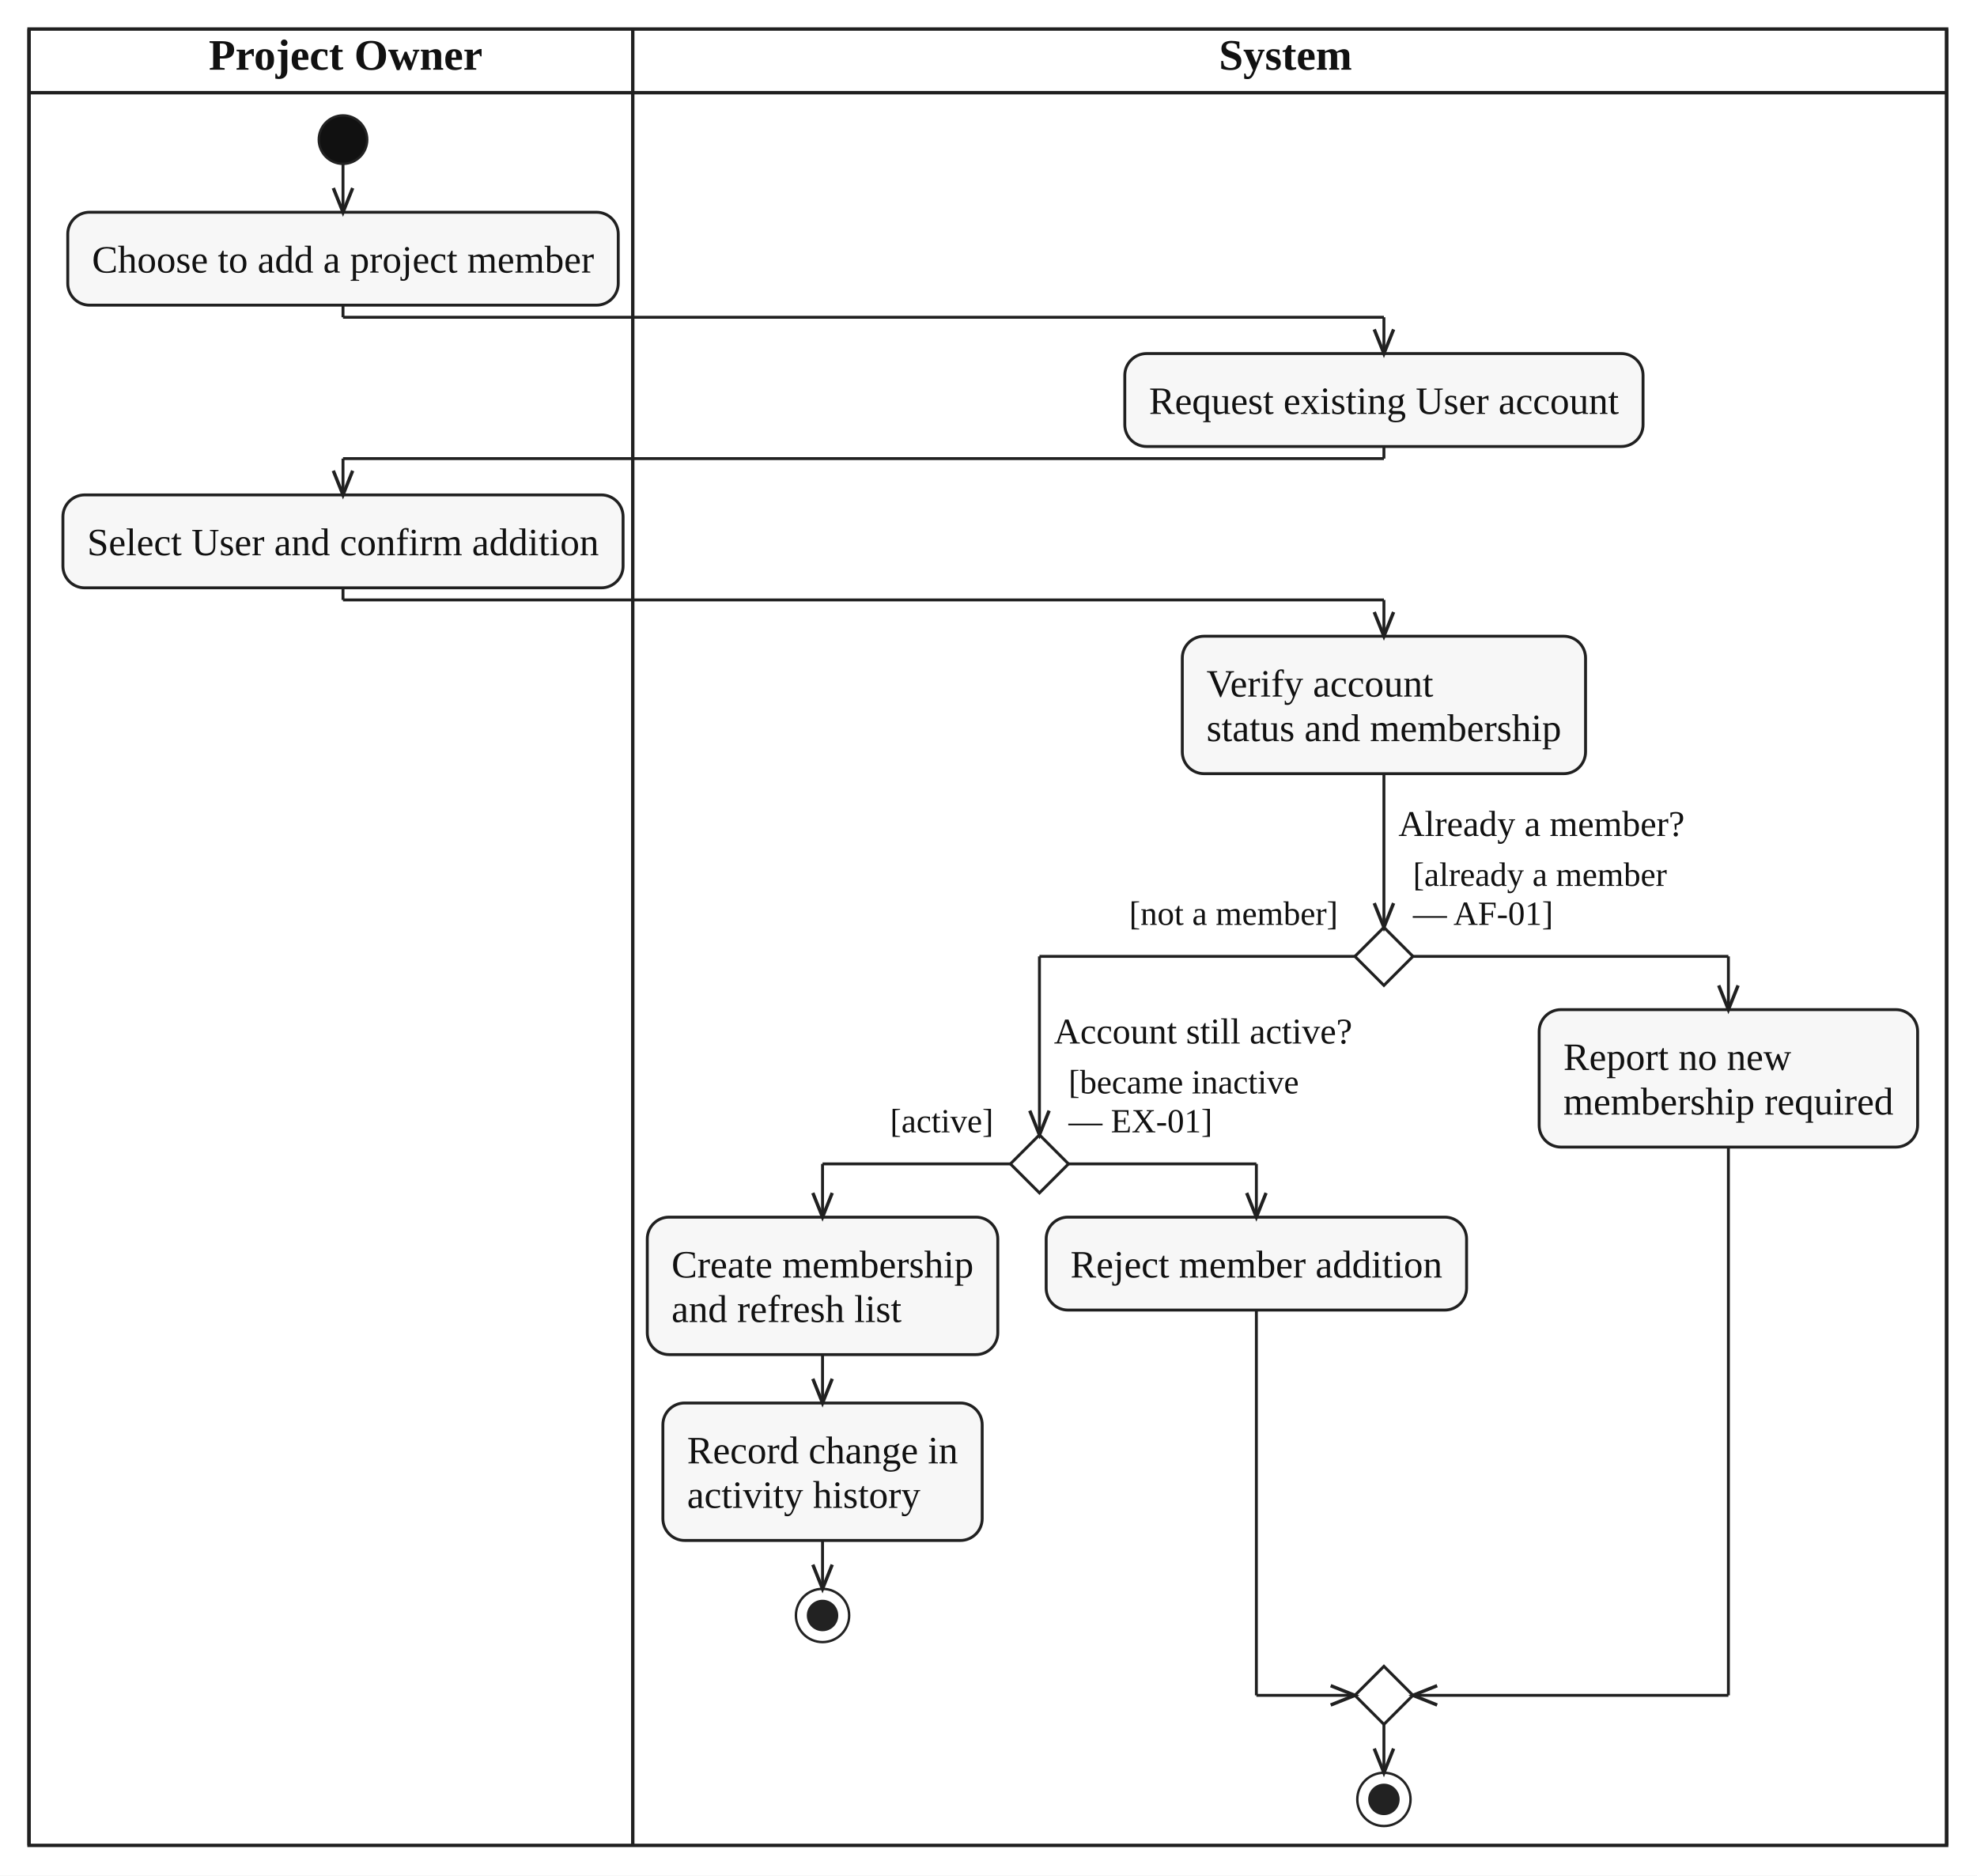
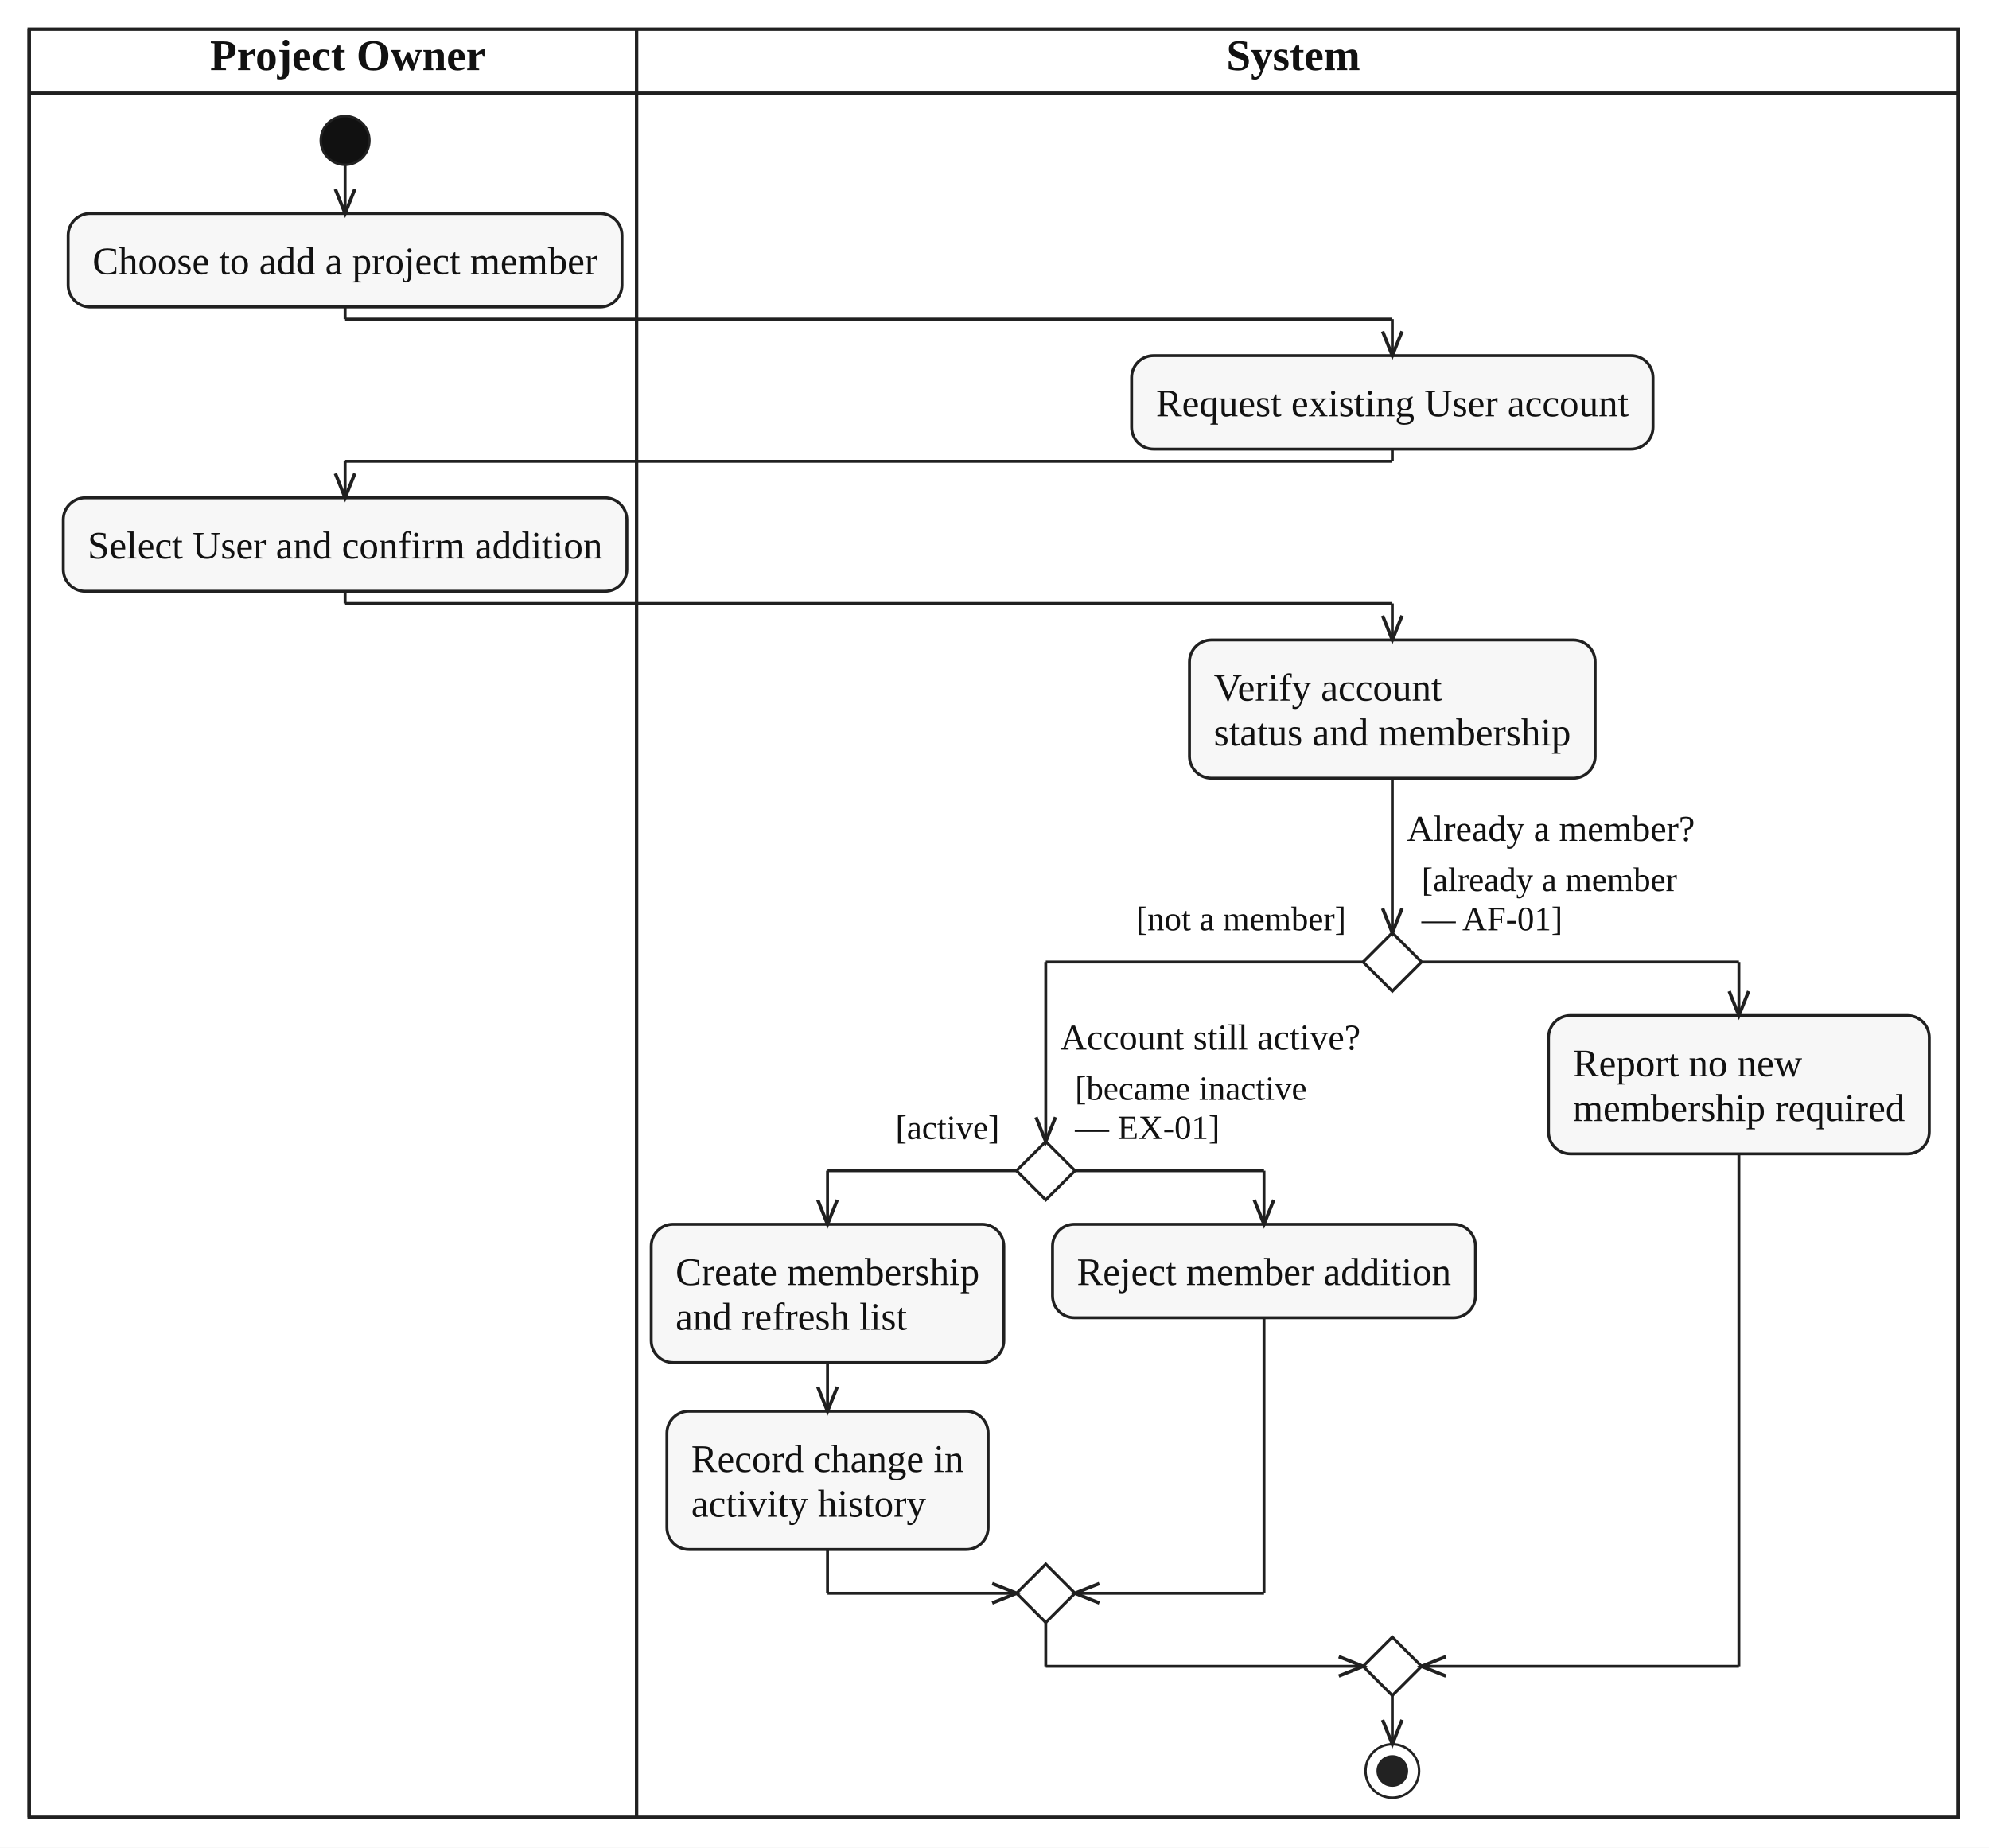
- <svg xmlns="http://www.w3.org/2000/svg" contentStyleType="text/css" height="775px" preserveAspectRatio="none" style="width:817px;height:775px;background:#FFFFFF;" version="1.1" viewBox="-5 0.394 817 775" width="817px" zoomAndPan="magnify" data-pres-formatted="1">
-   <rect id="pres-background" x="-5" y="0.394" width="817" height="775" fill="#FFFFFF" stroke="none" />
+ <svg xmlns="http://www.w3.org/2000/svg" contentStyleType="text/css" height="759px" preserveAspectRatio="none" style="width:817px;height:759px;background:#FFFFFF;" version="1.1" viewBox="-5 0.394 817 759" width="817px" zoomAndPan="magnify" data-pres-formatted="1">
+   <rect id="pres-background" x="-5" y="0.394" width="817" height="759" fill="#FFFFFF" stroke="none" />
  <defs />
  <g>
    <rect fill="#FFFFFF" height="30.698" style="stroke:#FFFFFF;stroke-width:1.0;" width="777.711" x="15" y="12.394" />
    <ellipse cx="136.746" cy="58.092" fill="#111111" rx="10" ry="10" style="stroke:#222222;stroke-width:1.0;" />
    <rect fill="#F7F7F7" height="38.398" rx="9" ry="9" style="stroke:#202020;stroke-width:1.2;" width="227.492" x="23" y="88.092" />
    <text fill="#111111" font-family="Times New Roman" font-size="16" lengthAdjust="spacing" textLength="207.492" x="33" y="113.029">Choose to add a project member</text>
    <rect fill="#F7F7F7" height="38.398" rx="9" ry="9" style="stroke:#202020;stroke-width:1.2;" width="231.492" x="21" y="204.889" />
    <text fill="#111111" font-family="Times New Roman" font-size="16" lengthAdjust="spacing" textLength="211.492" x="31" y="229.826">Select User and confirm addition</text>
-     <line style="stroke:#202020;stroke-width:1.4;" x1="7" x2="7" y1="12.394" y2="762.914" />
+     <line style="stroke:#202020;stroke-width:1.4;" x1="7" x2="7" y1="12.394" y2="746.914" />
    <rect fill="#F7F7F7" height="38.398" rx="9" ry="9" style="stroke:#202020;stroke-width:1.2;" width="214.172" x="459.823" y="146.49" />
    <text fill="#111111" font-family="Times New Roman" font-size="16" lengthAdjust="spacing" textLength="194.172" x="469.823" y="171.428">Request existing User account</text>
    <rect fill="#F7F7F7" height="56.797" rx="9" ry="9" style="stroke:#202020;stroke-width:1.2;" width="166.641" x="483.589" y="263.287" />
    <text fill="#111111" font-family="Times New Roman" font-size="16" lengthAdjust="spacing" textLength="95.508" x="493.589" y="288.225">Verify account</text>
    <text fill="#111111" font-family="Times New Roman" font-size="16" lengthAdjust="spacing" textLength="146.641" x="493.589" y="306.623">status and membership</text>
    <polygon fill="#FFFFFF" points="566.909,383.574,578.909,395.574,566.909,407.574,554.909,395.574,566.909,383.574" style="stroke:#202020;stroke-width:1.2;" />
    <text fill="#111111" font-family="Times New Roman" font-size="15" lengthAdjust="spacing" textLength="118.272" x="572.909" y="345.832">Already a member?</text>
    <text fill="#111111" font-family="Times New Roman" font-size="15" lengthAdjust="spacing" textLength="3.75" x="572.909" y="363.081"> </text>
    <text fill="#111111" font-family="Times New Roman" font-size="15" lengthAdjust="spacing" textLength="3.75" x="572.909" y="380.33"> </text>
    <text fill="#111111" font-family="Times New Roman" font-size="14" lengthAdjust="spacing" textLength="93.297" x="461.612" y="382.546">[not a member]  </text>
    <text fill="#111111" font-family="Times New Roman" font-size="6" lengthAdjust="spacing" textLength="1.5" x="461.612" y="391.176"> </text>
    <text fill="#111111" font-family="Times New Roman" font-size="14" lengthAdjust="spacing" textLength="111.939" x="578.909" y="366.447">  [already a member</text>
    <text fill="#111111" font-family="Times New Roman" font-size="14" lengthAdjust="spacing" textLength="65.721" x="578.909" y="382.546">  — AF-01]</text>
    <text fill="#111111" font-family="Times New Roman" font-size="6" lengthAdjust="spacing" textLength="1.5" x="578.909" y="391.176"> </text>
    <polygon fill="#FFFFFF" points="424.557,469.32,436.557,481.32,424.557,493.32,412.557,481.32,424.557,469.32" style="stroke:#202020;stroke-width:1.2;" />
    <text fill="#111111" font-family="Times New Roman" font-size="15" lengthAdjust="spacing" textLength="123.289" x="430.557" y="431.578">Account still active?</text>
    <text fill="#111111" font-family="Times New Roman" font-size="15" lengthAdjust="spacing" textLength="3.75" x="430.557" y="448.827"> </text>
    <text fill="#111111" font-family="Times New Roman" font-size="15" lengthAdjust="spacing" textLength="3.75" x="430.557" y="466.075"> </text>
    <text fill="#111111" font-family="Times New Roman" font-size="14" lengthAdjust="spacing" textLength="49.745" x="362.812" y="468.291">[active]  </text>
    <text fill="#111111" font-family="Times New Roman" font-size="6" lengthAdjust="spacing" textLength="1.5" x="362.812" y="476.921"> </text>
    <text fill="#111111" font-family="Times New Roman" font-size="14" lengthAdjust="spacing" textLength="102.218" x="436.557" y="452.193">  [became inactive</text>
    <text fill="#111111" font-family="Times New Roman" font-size="14" lengthAdjust="spacing" textLength="66.486" x="436.557" y="468.291">  — EX-01]</text>
    <text fill="#111111" font-family="Times New Roman" font-size="6" lengthAdjust="spacing" textLength="1.5" x="436.557" y="476.921"> </text>
    <rect fill="#F7F7F7" height="56.797" rx="9" ry="9" style="stroke:#202020;stroke-width:1.2;" width="144.844" x="262.492" y="503.32" />
    <text fill="#111111" font-family="Times New Roman" font-size="16" lengthAdjust="spacing" textLength="124.844" x="272.492" y="528.257">Create membership</text>
    <text fill="#111111" font-family="Times New Roman" font-size="16" lengthAdjust="spacing" textLength="95.078" x="272.492" y="546.656">and refresh list</text>
    <rect fill="#F7F7F7" height="56.797" rx="9" ry="9" style="stroke:#202020;stroke-width:1.2;" width="131.953" x="268.938" y="580.117" />
    <text fill="#111111" font-family="Times New Roman" font-size="16" lengthAdjust="spacing" textLength="111.953" x="278.938" y="605.054">Record change in</text>
    <text fill="#111111" font-family="Times New Roman" font-size="16" lengthAdjust="spacing" textLength="96.43" x="278.938" y="623.453">activity history</text>
-     <ellipse cx="334.914" cy="667.914" fill="none" rx="11" ry="11" style="stroke:#222222;stroke-width:1.0;" />
-     <ellipse cx="334.914" cy="667.914" fill="#222222" rx="6" ry="6" style="stroke:#222222;stroke-width:1.0;" />
    <rect fill="#F7F7F7" height="38.398" rx="9" ry="9" style="stroke:#202020;stroke-width:1.2;" width="173.727" x="427.336" y="503.32" />
    <text fill="#111111" font-family="Times New Roman" font-size="16" lengthAdjust="spacing" textLength="153.727" x="437.336" y="528.257">Reject member addition</text>
+     <polygon fill="#FFFFFF" points="424.557,642.914,436.557,654.914,424.557,666.914,412.557,654.914,424.557,642.914" style="stroke:#202020;stroke-width:1.2;" />
    <rect fill="#F7F7F7" height="56.797" rx="9" ry="9" style="stroke:#202020;stroke-width:1.2;" width="156.398" x="631.062" y="417.574" />
    <text fill="#111111" font-family="Times New Roman" font-size="16" lengthAdjust="spacing" textLength="94.203" x="641.062" y="442.512">Report no new</text>
    <text fill="#111111" font-family="Times New Roman" font-size="16" lengthAdjust="spacing" textLength="136.398" x="641.062" y="460.91">membership required</text>
-     <polygon fill="#FFFFFF" points="566.909,688.914,578.909,700.914,566.909,712.914,554.909,700.914,566.909,688.914" style="stroke:#202020;stroke-width:1.2;" />
-     <ellipse cx="566.909" cy="743.914" fill="none" rx="11" ry="11" style="stroke:#222222;stroke-width:1.0;" />
-     <ellipse cx="566.909" cy="743.914" fill="#222222" rx="6" ry="6" style="stroke:#222222;stroke-width:1.0;" />
-     <line style="stroke:#202020;stroke-width:1.4;" x1="256.492" x2="256.492" y1="12.394" y2="762.914" />
-     <line style="stroke:#202020;stroke-width:1.4;" x1="799.461" x2="799.461" y1="12.394" y2="762.914" />
+     <polygon fill="#FFFFFF" points="566.909,672.914,578.909,684.914,566.909,696.914,554.909,684.914,566.909,672.914" style="stroke:#202020;stroke-width:1.2;" />
+     <ellipse cx="566.909" cy="727.914" fill="none" rx="11" ry="11" style="stroke:#222222;stroke-width:1.0;" />
+     <ellipse cx="566.909" cy="727.914" fill="#222222" rx="6" ry="6" style="stroke:#222222;stroke-width:1.0;" />
+     <line style="stroke:#202020;stroke-width:1.4;" x1="256.492" x2="256.492" y1="12.394" y2="746.914" />
+     <line style="stroke:#202020;stroke-width:1.4;" x1="799.461" x2="799.461" y1="12.394" y2="746.914" />
    <line style="stroke:#202020;stroke-width:1.2;" x1="136.746" x2="136.746" y1="68.092" y2="88.092" />
    <polyline points="132.746,78.092 136.746,88.092 140.746,78.092" fill="none" stroke="#202020" stroke-width="1.4" stroke-linejoin="miter" stroke-linecap="butt" class="open-arrowhead" />
    <line style="stroke:#202020;stroke-width:1.2;" x1="334.914" x2="334.914" y1="560.117" y2="580.117" />
    <polyline points="330.914,570.117 334.914,580.117 338.914,570.117" fill="none" stroke="#202020" stroke-width="1.4" stroke-linejoin="miter" stroke-linecap="butt" class="open-arrowhead" />
-     <line style="stroke:#202020;stroke-width:1.2;" x1="334.914" x2="334.914" y1="636.914" y2="656.914" />
-     <polyline points="330.914,646.914 334.914,656.914 338.914,646.914" fill="none" stroke="#202020" stroke-width="1.4" stroke-linejoin="miter" stroke-linecap="butt" class="open-arrowhead" />
    <line style="stroke:#202020;stroke-width:1.2;" x1="412.557" x2="334.914" y1="481.32" y2="481.32" />
    <line style="stroke:#202020;stroke-width:1.2;" x1="334.914" x2="334.914" y1="481.32" y2="503.32" />
    <polyline points="330.914,493.32 334.914,503.32 338.914,493.32" fill="none" stroke="#202020" stroke-width="1.4" stroke-linejoin="miter" stroke-linecap="butt" class="open-arrowhead" />
    <line style="stroke:#202020;stroke-width:1.2;" x1="436.557" x2="514.199" y1="481.32" y2="481.32" />
    <line style="stroke:#202020;stroke-width:1.2;" x1="514.199" x2="514.199" y1="481.32" y2="503.32" />
    <polyline points="510.199,493.32 514.199,503.32 518.199,493.32" fill="none" stroke="#202020" stroke-width="1.4" stroke-linejoin="miter" stroke-linecap="butt" class="open-arrowhead" />
-     <line style="stroke:#202020;stroke-width:1.2;" x1="514.199" x2="514.199" y1="541.718" y2="700.914" />
-     <line style="stroke:#202020;stroke-width:1.2;" x1="514.199" x2="554.909" y1="700.914" y2="700.914" />
-     <polyline points="544.909,696.914 554.909,700.914 544.909,704.914" fill="none" stroke="#202020" stroke-width="1.4" stroke-linejoin="miter" stroke-linecap="butt" class="open-arrowhead" />
+     <line style="stroke:#202020;stroke-width:1.2;" x1="334.914" x2="334.914" y1="636.914" y2="654.914" />
+     <line style="stroke:#202020;stroke-width:1.2;" x1="334.914" x2="412.557" y1="654.914" y2="654.914" />
+     <polyline points="402.557,650.914 412.557,654.914 402.557,658.914" fill="none" stroke="#202020" stroke-width="1.4" stroke-linejoin="miter" stroke-linecap="butt" class="open-arrowhead" />
+     <line style="stroke:#202020;stroke-width:1.2;" x1="514.199" x2="514.199" y1="541.718" y2="654.914" />
+     <line style="stroke:#202020;stroke-width:1.2;" x1="514.199" x2="436.557" y1="654.914" y2="654.914" />
+     <polyline points="446.557,650.914 436.557,654.914 446.557,658.914" fill="none" stroke="#202020" stroke-width="1.4" stroke-linejoin="miter" stroke-linecap="butt" class="open-arrowhead" />
    <line style="stroke:#202020;stroke-width:1.2;" x1="554.909" x2="424.557" y1="395.574" y2="395.574" />
    <line style="stroke:#202020;stroke-width:1.2;" x1="424.557" x2="424.557" y1="395.574" y2="469.32" />
    <polyline points="420.557,459.32 424.557,469.32 428.557,459.32" fill="none" stroke="#202020" stroke-width="1.4" stroke-linejoin="miter" stroke-linecap="butt" class="open-arrowhead" />
    <line style="stroke:#202020;stroke-width:1.2;" x1="578.909" x2="709.262" y1="395.574" y2="395.574" />
    <line style="stroke:#202020;stroke-width:1.2;" x1="709.262" x2="709.262" y1="395.574" y2="417.574" />
    <polyline points="705.262,407.574 709.262,417.574 713.262,407.574" fill="none" stroke="#202020" stroke-width="1.4" stroke-linejoin="miter" stroke-linecap="butt" class="open-arrowhead" />
-     <line style="stroke:#202020;stroke-width:1.2;" x1="709.262" x2="709.262" y1="474.371" y2="700.914" />
-     <line style="stroke:#202020;stroke-width:1.2;" x1="709.262" x2="578.909" y1="700.914" y2="700.914" />
-     <polyline points="588.909,696.914 578.909,700.914 588.909,704.914" fill="none" stroke="#202020" stroke-width="1.4" stroke-linejoin="miter" stroke-linecap="butt" class="open-arrowhead" />
+     <line style="stroke:#202020;stroke-width:1.2;" x1="424.557" x2="424.557" y1="666.914" y2="684.914" />
+     <line style="stroke:#202020;stroke-width:1.2;" x1="424.557" x2="554.909" y1="684.914" y2="684.914" />
+     <polyline points="544.909,680.914 554.909,684.914 544.909,688.914" fill="none" stroke="#202020" stroke-width="1.4" stroke-linejoin="miter" stroke-linecap="butt" class="open-arrowhead" />
+     <line style="stroke:#202020;stroke-width:1.2;" x1="709.262" x2="709.262" y1="474.371" y2="684.914" />
+     <line style="stroke:#202020;stroke-width:1.2;" x1="709.262" x2="578.909" y1="684.914" y2="684.914" />
+     <polyline points="588.909,680.914 578.909,684.914 588.909,688.914" fill="none" stroke="#202020" stroke-width="1.4" stroke-linejoin="miter" stroke-linecap="butt" class="open-arrowhead" />
    <line style="stroke:#202020;stroke-width:1.2;" x1="566.909" x2="566.909" y1="320.084" y2="383.574" />
    <polyline points="562.909,373.574 566.909,383.574 570.909,373.574" fill="none" stroke="#202020" stroke-width="1.4" stroke-linejoin="miter" stroke-linecap="butt" class="open-arrowhead" />
-     <line style="stroke:#202020;stroke-width:1.2;" x1="566.909" x2="566.909" y1="712.914" y2="732.914" />
-     <polyline points="562.909,722.914 566.909,732.914 570.909,722.914" fill="none" stroke="#202020" stroke-width="1.4" stroke-linejoin="miter" stroke-linecap="butt" class="open-arrowhead" />
+     <line style="stroke:#202020;stroke-width:1.2;" x1="566.909" x2="566.909" y1="696.914" y2="716.914" />
+     <polyline points="562.909,706.914 566.909,716.914 570.909,706.914" fill="none" stroke="#202020" stroke-width="1.4" stroke-linejoin="miter" stroke-linecap="butt" class="open-arrowhead" />
    <line style="stroke:#202020;stroke-width:1.2;" x1="136.746" x2="136.746" y1="126.49" y2="131.49" />
    <line style="stroke:#202020;stroke-width:1.2;" x1="136.746" x2="566.909" y1="131.49" y2="131.49" />
    <line style="stroke:#202020;stroke-width:1.2;" x1="566.909" x2="566.909" y1="131.49" y2="146.49" />
    <polyline points="562.909,136.49 566.909,146.49 570.909,136.49" fill="none" stroke="#202020" stroke-width="1.4" stroke-linejoin="miter" stroke-linecap="butt" class="open-arrowhead" />
    <line style="stroke:#202020;stroke-width:1.2;" x1="566.909" x2="566.909" y1="184.889" y2="189.889" />
    <line style="stroke:#202020;stroke-width:1.2;" x1="566.909" x2="136.746" y1="189.889" y2="189.889" />
    <line style="stroke:#202020;stroke-width:1.2;" x1="136.746" x2="136.746" y1="189.889" y2="204.889" />
    <polyline points="132.746,194.889 136.746,204.889 140.746,194.889" fill="none" stroke="#202020" stroke-width="1.4" stroke-linejoin="miter" stroke-linecap="butt" class="open-arrowhead" />
    <line style="stroke:#202020;stroke-width:1.2;" x1="136.746" x2="136.746" y1="243.287" y2="248.287" />
    <line style="stroke:#202020;stroke-width:1.2;" x1="136.746" x2="566.909" y1="248.287" y2="248.287" />
    <line style="stroke:#202020;stroke-width:1.2;" x1="566.909" x2="566.909" y1="248.287" y2="263.287" />
    <polyline points="562.909,253.287 566.909,263.287 570.909,253.287" fill="none" stroke="#202020" stroke-width="1.4" stroke-linejoin="miter" stroke-linecap="butt" class="open-arrowhead" />
    <text fill="#111111" font-family="Times New Roman" font-size="18" font-weight="bold" lengthAdjust="spacing" textLength="113.44" x="81.276" y="29.198">Project Owner</text>
    <text fill="#111111" font-family="Times New Roman" font-size="7" font-weight="bold" lengthAdjust="spacing" textLength="1.75" x="76.776" y="39.627"> </text>
    <text fill="#111111" font-family="Times New Roman" font-size="18" font-weight="bold" lengthAdjust="spacing" textLength="54.993" x="498.73" y="29.198">System</text>
    <text fill="#111111" font-family="Times New Roman" font-size="7" font-weight="bold" lengthAdjust="spacing" textLength="1.75" x="494.23" y="39.627"> </text>
  </g>
  <g id="pres-frame" fill="none" stroke="#202020" stroke-width="1.4">
-     <rect x="7" y="12.394" width="792.461" height="750.52" />
+     <rect x="7" y="12.394" width="792.461" height="734.52" />
    <line x1="7" x2="799.461" y1="38.698" y2="38.698" />
  </g>
</svg>
